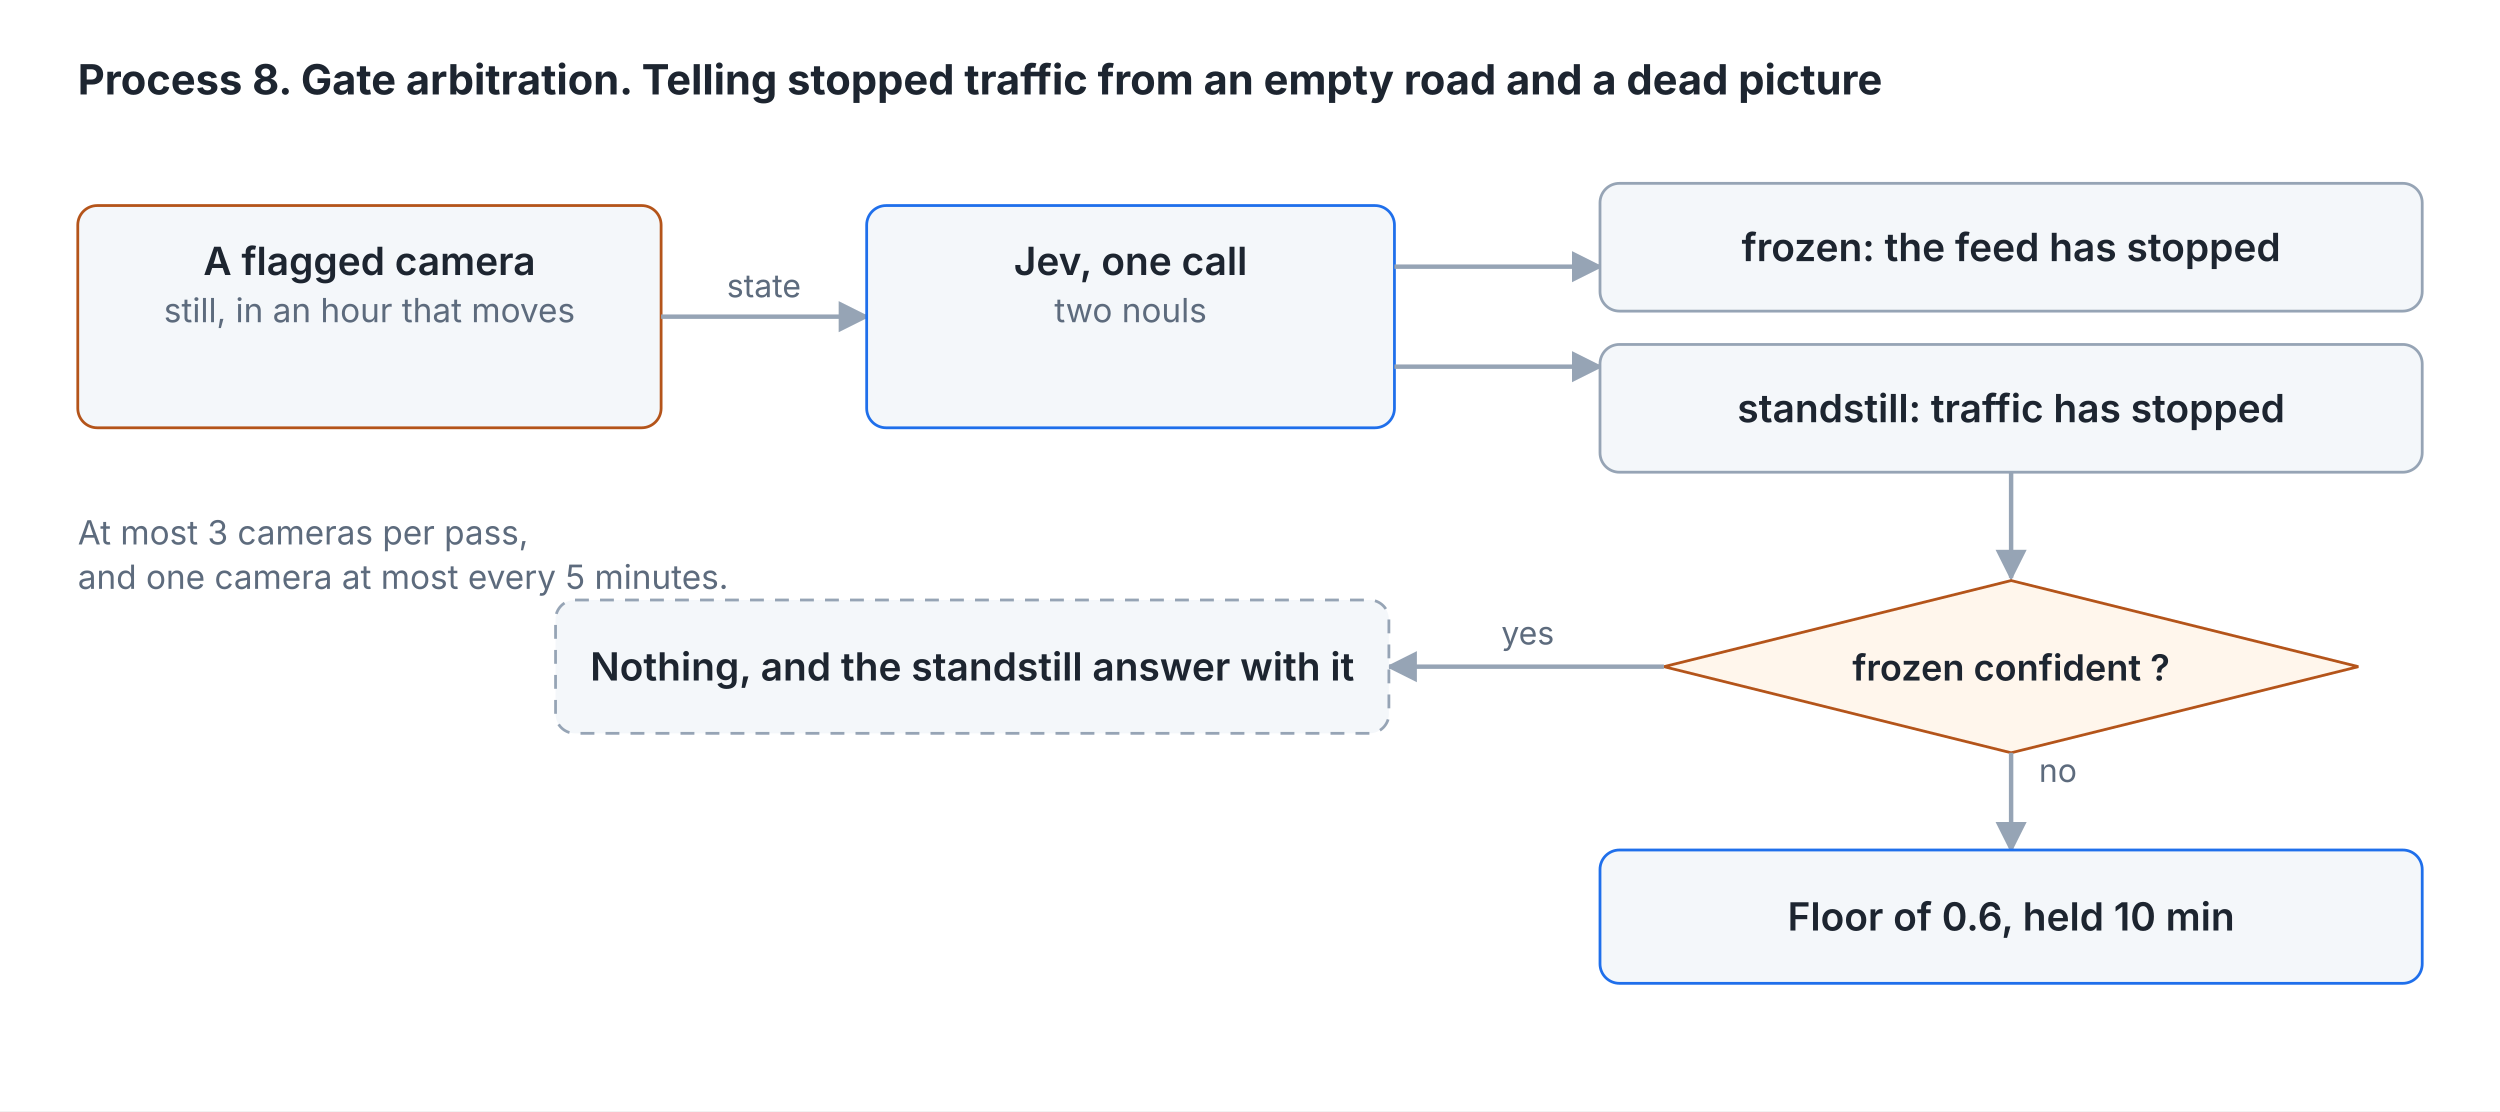
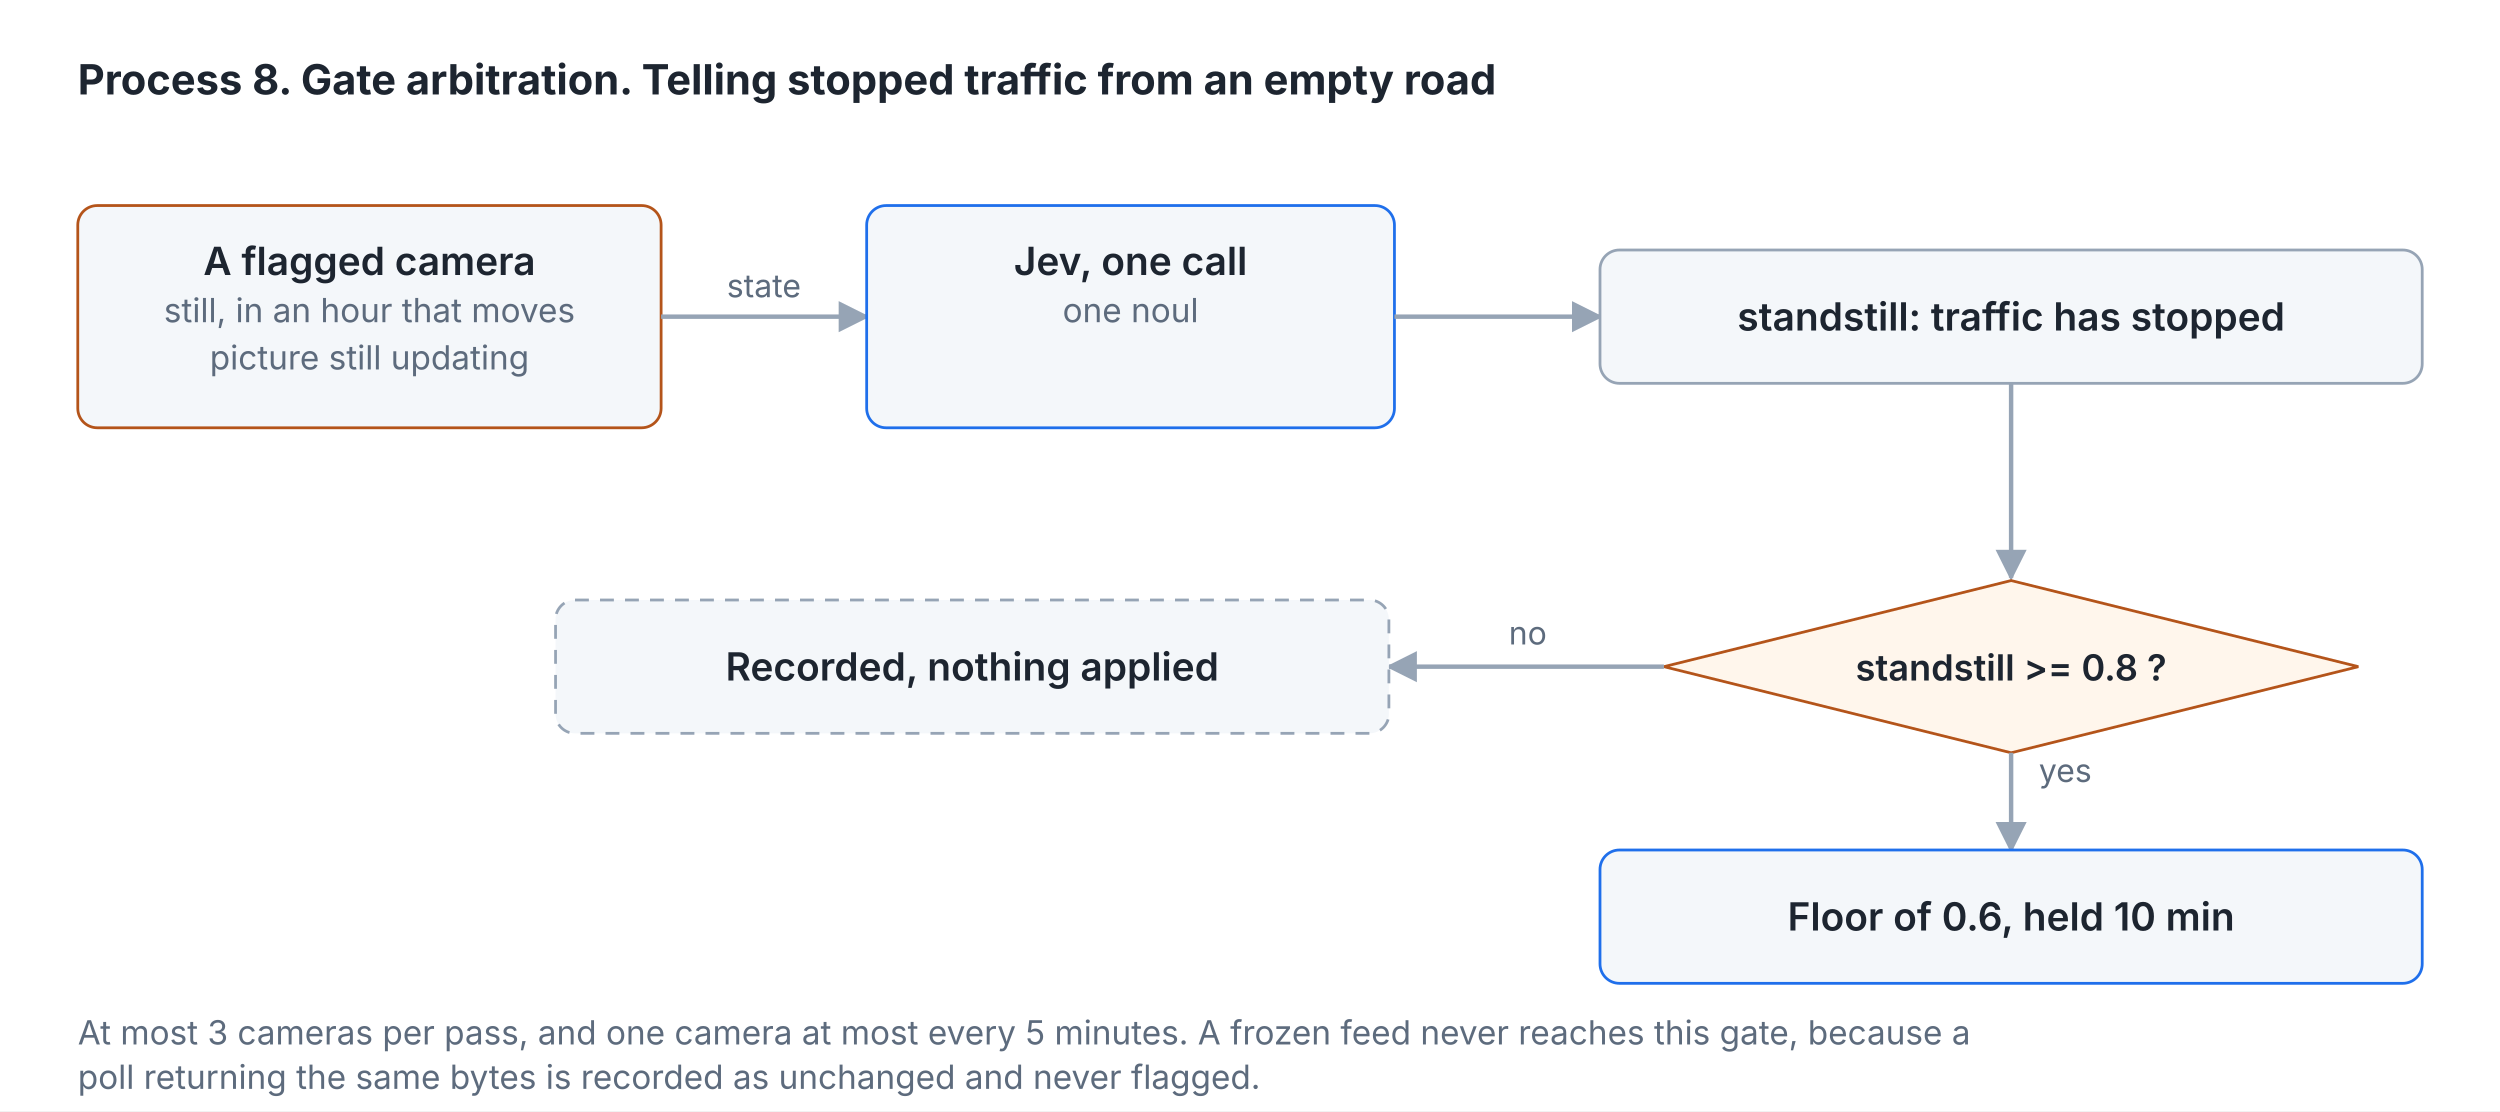
<svg xmlns="http://www.w3.org/2000/svg" viewBox="0 0 900 400" width="900" height="400" font-family="Inter, Segoe UI, Helvetica, Arial, sans-serif">
  <defs>
    <marker id="head" viewBox="0 0 10 10" refX="9" refY="5" markerWidth="7" markerHeight="7" orient="auto-start-reverse">
      <path d="M 0 0 L 10 5 L 0 10 z" fill="#96a4b5" />
    </marker>
    <marker id="headWarm" viewBox="0 0 10 10" refX="9" refY="5" markerWidth="7" markerHeight="7" orient="auto-start-reverse">
      <path d="M 0 0 L 10 5 L 0 10 z" fill="#b4541a" />
    </marker>
  </defs>
  <rect width="900" height="400" fill="#ffffff" />
-   <text x="28" y="34" font-size="15" font-weight="700" fill="#1d2530">Process 8. Gate arbitration. Telling stopped traffic from an empty road and a dead picture</text>
+   <text x="28" y="34" font-size="15" font-weight="700" fill="#1d2530">Process 8. Gate arbitration. Telling stopped traffic from an empty road</text>
  <rect x="28" y="74" width="210" height="80" rx="7" fill="#f4f7fa" stroke="#b4541a" />
  <text x="133" y="99" text-anchor="middle" font-size="14" font-weight="600" fill="#1d2530">A flagged camera</text>
  <text x="133" y="116" text-anchor="middle" font-size="12" fill="#5d6b7d">still, in an hour that moves</text>
+   <text x="133" y="133" text-anchor="middle" font-size="12" fill="#5d6b7d">picture still updating</text>
  <path d="M 238 114 L 312 114" fill="none" stroke="#96a4b5" stroke-width="1.6" marker-end="url(#head)" />
  <text x="275" y="107" text-anchor="middle" font-size="11.5" fill="#5d6b7d">state</text>
  <rect x="312" y="74" width="190" height="80" rx="7" fill="#f4f7fa" stroke="#1f6feb" />
  <text x="407" y="99" text-anchor="middle" font-size="14" font-weight="600" fill="#1d2530">Jev, one call</text>
-   <text x="407" y="116" text-anchor="middle" font-size="12" fill="#5d6b7d">two nouls</text>
-   <path d="M 502 96 L 576 96" fill="none" stroke="#96a4b5" stroke-width="1.6" marker-end="url(#head)" />
-   <path d="M 502 132 L 576 132" fill="none" stroke="#96a4b5" stroke-width="1.6" marker-end="url(#head)" />
-   <rect x="576" y="66" width="296" height="46" rx="7" fill="#f4f7fa" stroke="#96a4b5" />
-   <text x="724" y="94" text-anchor="middle" font-size="14" font-weight="600" fill="#1d2530">frozen: the feed has stopped</text>
-   <rect x="576" y="124" width="296" height="46" rx="7" fill="#f4f7fa" stroke="#96a4b5" />
-   <text x="724" y="152" text-anchor="middle" font-size="14" font-weight="600" fill="#1d2530">standstill: traffic has stopped</text>
-   <path d="M 724 170 L 724 208" fill="none" stroke="#96a4b5" stroke-width="1.6" marker-end="url(#head)" />
+   <text x="407" y="116" text-anchor="middle" font-size="12" fill="#5d6b7d">one noul</text>
+   <path d="M 502 114 L 576 114" fill="none" stroke="#96a4b5" stroke-width="1.6" marker-end="url(#head)" />
+   <rect x="576" y="90" width="296" height="48" rx="7" fill="#f4f7fa" stroke="#96a4b5" />
+   <text x="724" y="119" text-anchor="middle" font-size="14" font-weight="600" fill="#1d2530">standstill: traffic has stopped</text>
+   <path d="M 724 138 L 724 208" fill="none" stroke="#96a4b5" stroke-width="1.6" marker-end="url(#head)" />
  <polygon points="724,209 849,240 724,271 599,240" fill="#fff6ec" stroke="#b4541a" />
-   <text x="724" y="245" text-anchor="middle" font-size="13" font-weight="600" fill="#1d2530">frozen confident ?</text>
+   <text x="724" y="245" text-anchor="middle" font-size="13" font-weight="600" fill="#1d2530">standstill &gt;= 0.8 ?</text>
  <path d="M 724 271 L 724 306" fill="none" stroke="#96a4b5" stroke-width="1.6" marker-end="url(#head)" />
-   <text x="734" y="281.5" text-anchor="start" font-size="11.5" fill="#5d6b7d">no</text>
+   <text x="734" y="281.5" text-anchor="start" font-size="11.5" fill="#5d6b7d">yes</text>
  <path d="M 599 240 L 500 240" fill="none" stroke="#96a4b5" stroke-width="1.6" marker-end="url(#head)" />
-   <text x="550" y="232" text-anchor="middle" font-size="11.5" fill="#5d6b7d">yes</text>
+   <text x="550" y="232" text-anchor="middle" font-size="11.5" fill="#5d6b7d">no</text>
  <rect x="576" y="306" width="296" height="48" rx="7" fill="#f4f7fa" stroke="#1f6feb" />
  <text x="724" y="335" text-anchor="middle" font-size="14" font-weight="600" fill="#1d2530">Floor of 0.6, held 10 min</text>
  <rect x="200" y="216" width="300" height="48" rx="7" fill="#f4f7fa" stroke="#96a4b5" stroke-dasharray="5 4" />
-   <text x="350" y="245" text-anchor="middle" font-size="14" font-weight="600" fill="#1d2530">Nothing, and the standstill answer with it</text>
-   <text x="28" y="196" text-anchor="start" font-size="12" fill="#5d6b7d">At most 3 cameras per pass,</text>
-   <text x="28" y="212" text-anchor="start" font-size="12" fill="#5d6b7d">and one camera at most every 5 minutes.</text>
+   <text x="350" y="245" text-anchor="middle" font-size="14" font-weight="600" fill="#1d2530">Recorded, nothing applied</text>
+   <text x="28" y="376" text-anchor="start" font-size="12" fill="#5d6b7d">At most 3 cameras per pass, and one camera at most every 5 minutes. A frozen feed never reaches this gate, because a</text>
+   <text x="28" y="392" text-anchor="start" font-size="12" fill="#5d6b7d">poll returning the same bytes is recorded as unchanged and never flagged.</text>
</svg>
